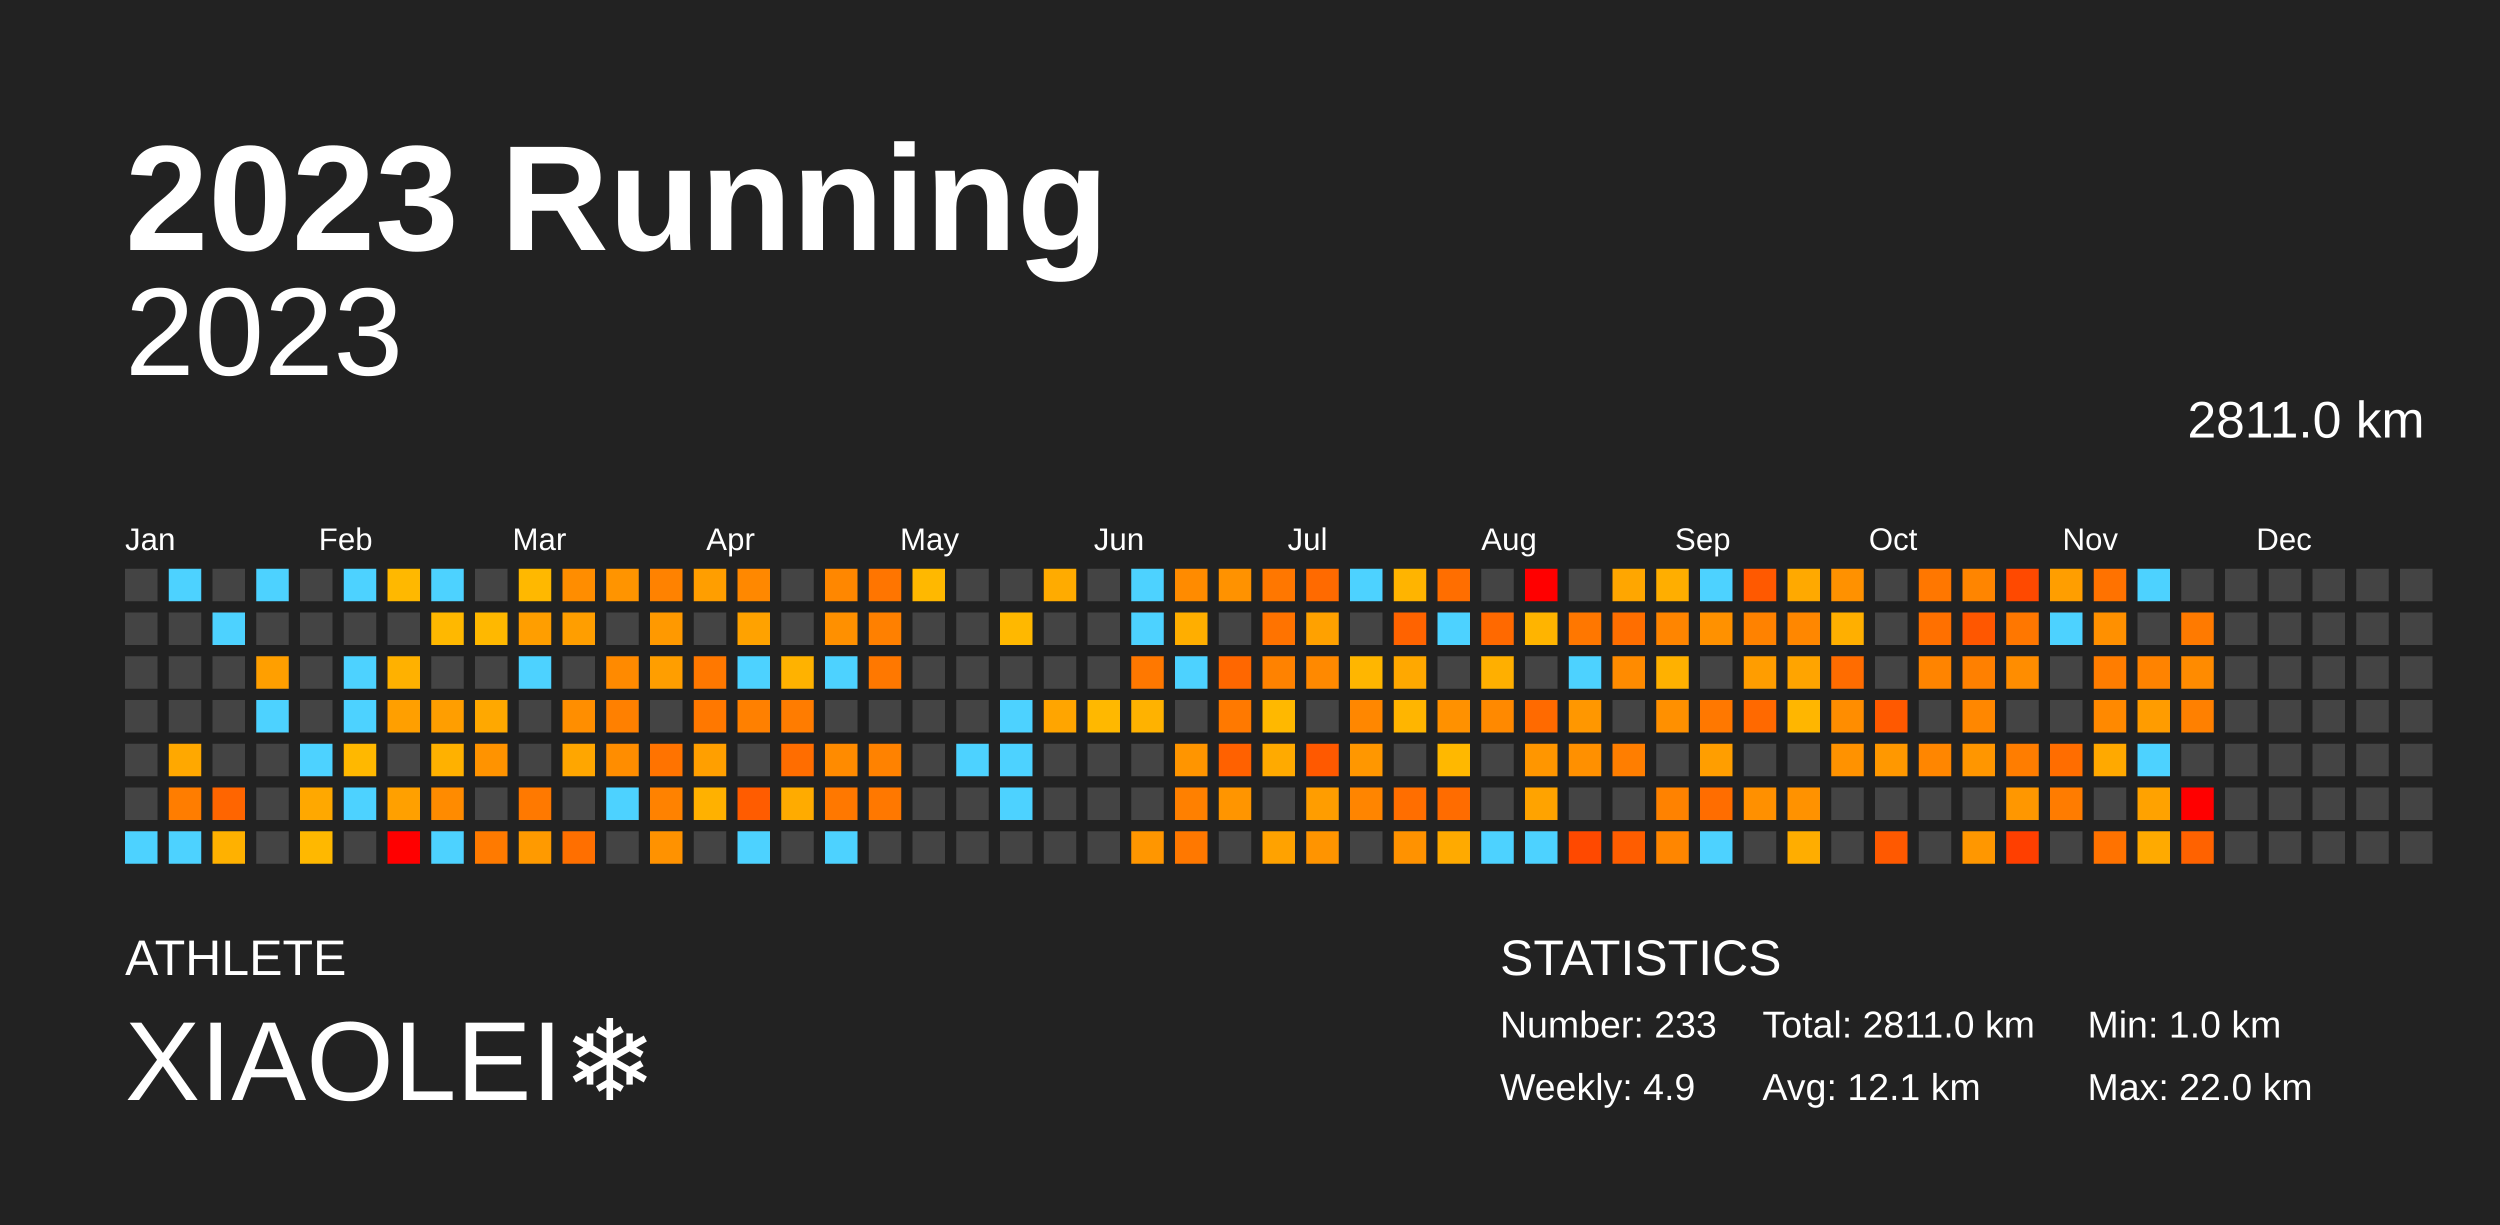
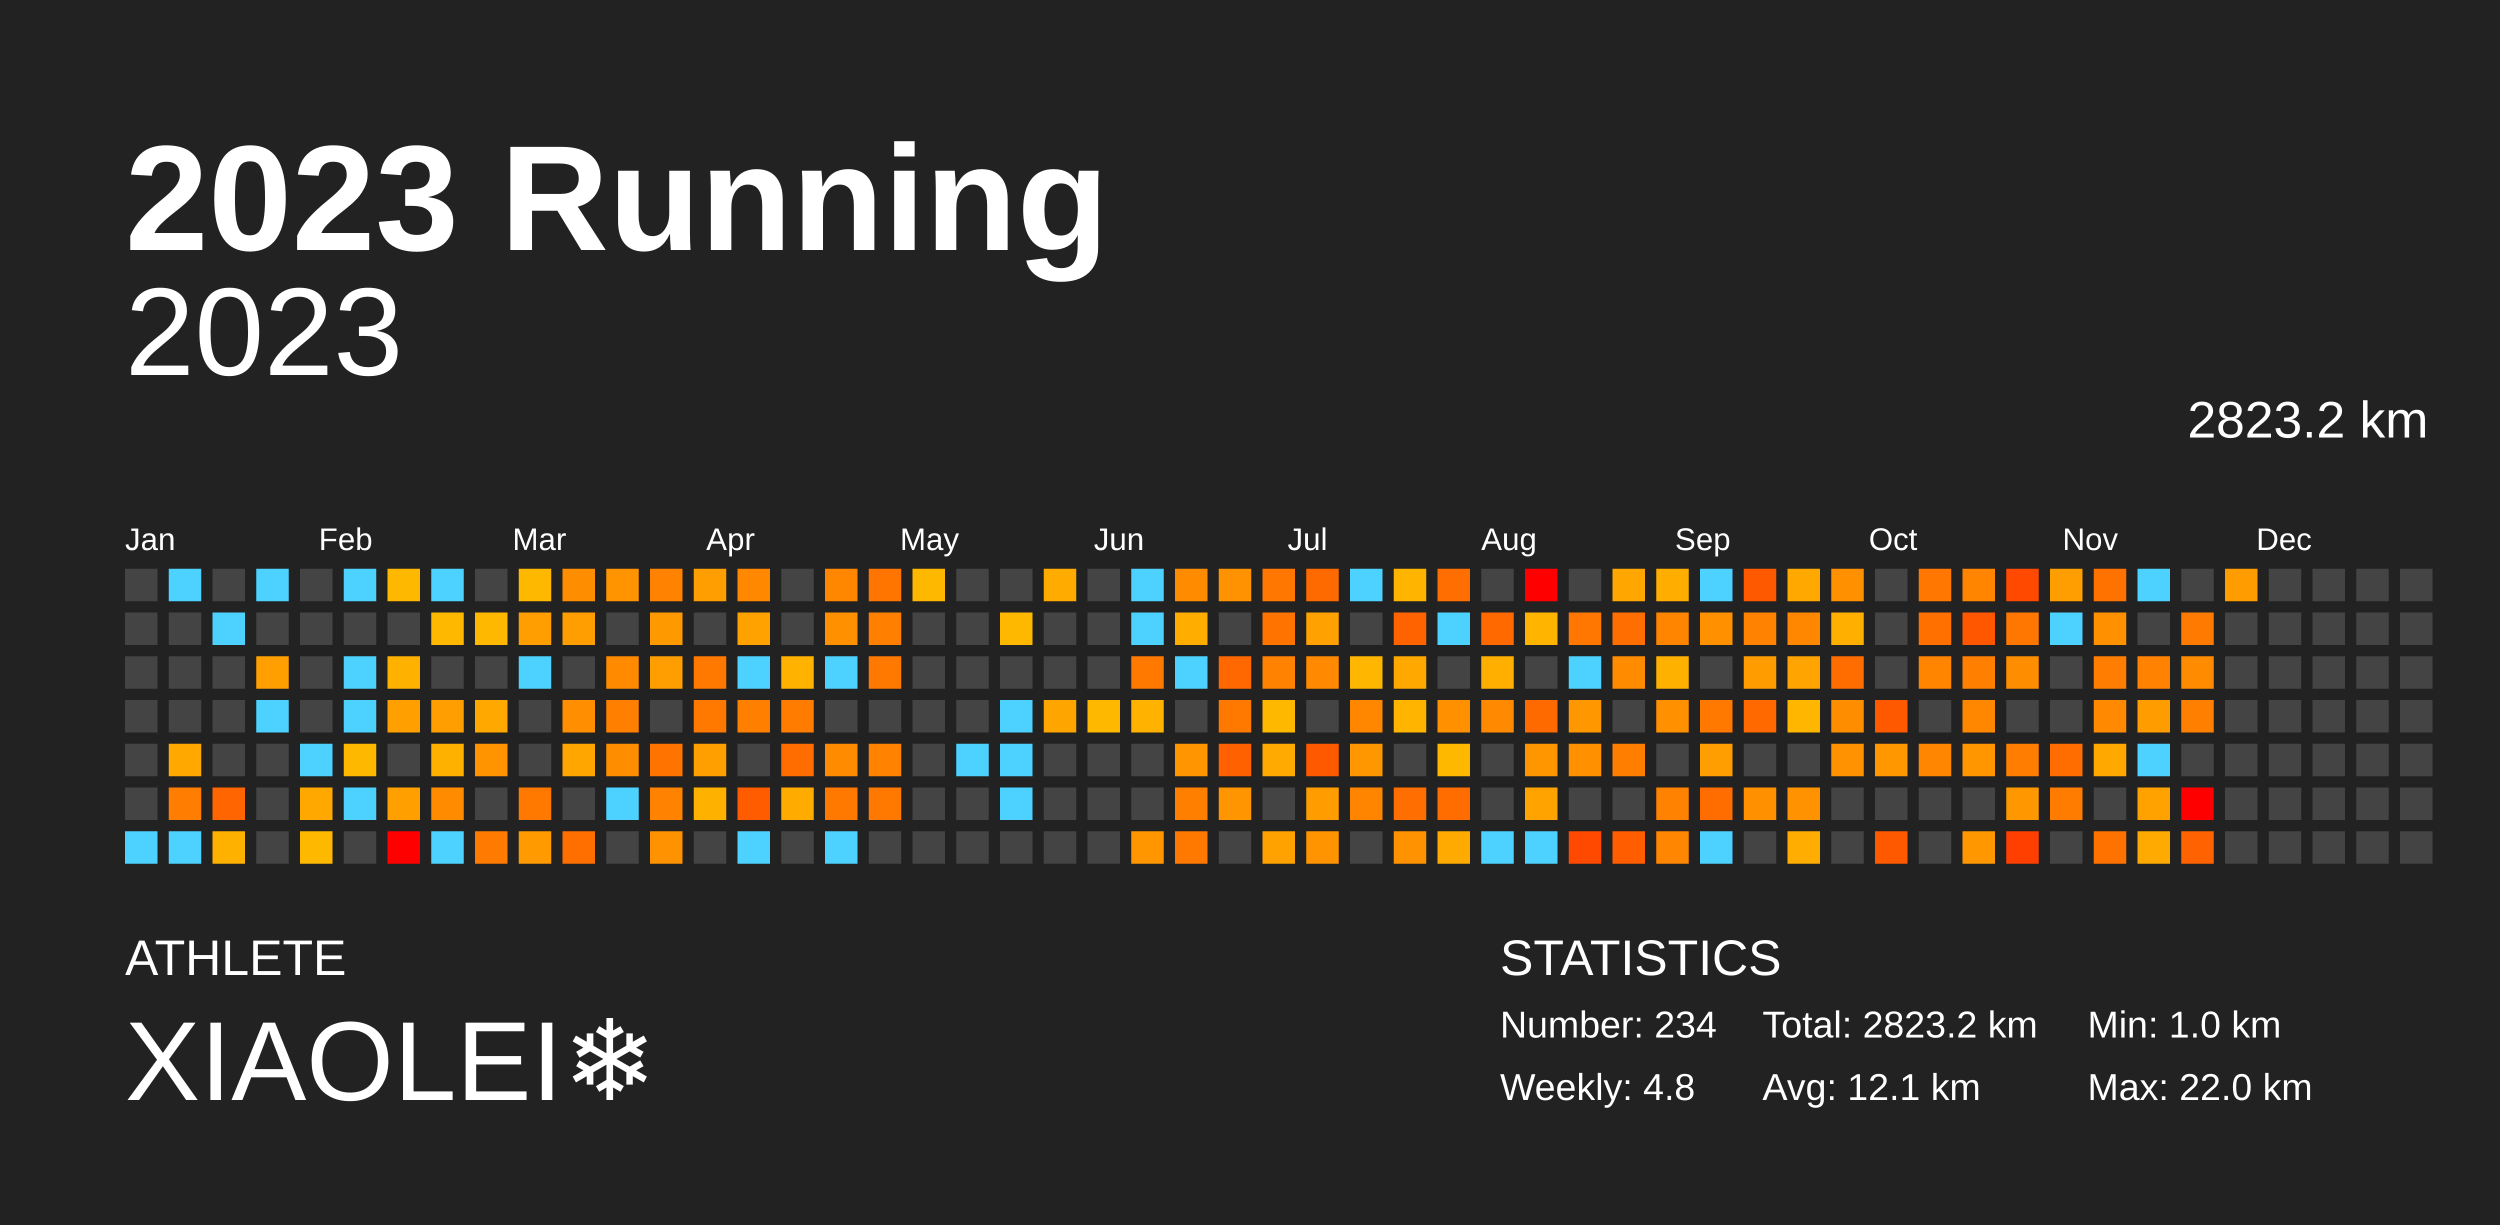
<svg xmlns="http://www.w3.org/2000/svg" baseProfile="full" height="98mm" version="1.1" viewBox="0,0,200,98" width="200mm">
  <defs />
  <rect fill="#222222" height="98" width="200" x="0" y="0" />
  <text fill="#FFFFFF" style="font-size:12px; font-family:Arial; font-weight:bold;" x="10" y="20">2023 Running</text>
  <text fill="#FFFFFF" style="font-size:4px; font-family:Arial" x="10" y="78">ATHLETE</text>
  <text fill="#FFFFFF" style="font-size:9px; font-family:Arial" x="10" y="88">XIAOLEI❄️</text>
  <text fill="#FFFFFF" style="font-size:4px; font-family:Arial" x="120" y="78">STATISTICS</text>
-   <text fill="#FFFFFF" style="font-size:3px; font-family:Arial" x="120" y="83">Number: 233</text>
-   <text fill="#FFFFFF" style="font-size:3px; font-family:Arial" x="120" y="88">Weekly: 4.9</text>
-   <text fill="#FFFFFF" style="font-size:3px; font-family:Arial" x="141" y="83">Total: 2811.0 km</text>
+   <text fill="#FFFFFF" style="font-size:3px; font-family:Arial" x="120" y="83">Number: 234</text>
+   <text fill="#FFFFFF" style="font-size:3px; font-family:Arial" x="120" y="88">Weekly: 4.8</text>
+   <text fill="#FFFFFF" style="font-size:3px; font-family:Arial" x="141" y="83">Total: 2823.2 km</text>
  <text fill="#FFFFFF" style="font-size:3px; font-family:Arial" x="141" y="88">Avg: 12.1 km</text>
  <text fill="#FFFFFF" style="font-size:3px; font-family:Arial" x="167" y="83">Min: 1.0 km</text>
  <text fill="#FFFFFF" style="font-size:3px; font-family:Arial" x="167" y="88">Max: 22.0 km</text>
  <text alignment-baseline="hanging" fill="#FFFFFF" style="font-size:10.0px; font-family:Arial;" x="10" y="30">2023</text>
-   <text alignment-baseline="hanging" fill="#FFFFFF" style="font-size:4.125px; font-family:Arial;" x="175" y="35">2811.0 km</text>
+   <text alignment-baseline="hanging" fill="#FFFFFF" style="font-size:4.125px; font-family:Arial;" x="175" y="35">2823.2 km</text>
  <text fill="#FFFFFF" style="font-size:2.5px; font-family:Arial" x="10.0" y="44">Jan</text>
  <text fill="#FFFFFF" style="font-size:2.5px; font-family:Arial" x="25.5" y="44">Feb</text>
  <text fill="#FFFFFF" style="font-size:2.5px; font-family:Arial" x="41.0" y="44">Mar</text>
  <text fill="#FFFFFF" style="font-size:2.5px; font-family:Arial" x="56.5" y="44">Apr</text>
  <text fill="#FFFFFF" style="font-size:2.5px; font-family:Arial" x="72.0" y="44">May</text>
  <text fill="#FFFFFF" style="font-size:2.5px; font-family:Arial" x="87.5" y="44">Jun</text>
  <text fill="#FFFFFF" style="font-size:2.5px; font-family:Arial" x="103.0" y="44">Jul</text>
  <text fill="#FFFFFF" style="font-size:2.5px; font-family:Arial" x="118.5" y="44">Aug</text>
  <text fill="#FFFFFF" style="font-size:2.5px; font-family:Arial" x="134.0" y="44">Sep</text>
  <text fill="#FFFFFF" style="font-size:2.5px; font-family:Arial" x="149.5" y="44">Oct</text>
  <text fill="#FFFFFF" style="font-size:2.5px; font-family:Arial" x="165.0" y="44">Nov</text>
  <text fill="#FFFFFF" style="font-size:2.5px; font-family:Arial" x="180.5" y="44">Dec</text>
  <rect fill="#444444" height="2.6" width="2.6" x="10.0" y="45.5" />
  <rect fill="#444444" height="2.6" width="2.6" x="10.0" y="49.0" />
  <rect fill="#444444" height="2.6" width="2.6" x="10.0" y="52.5" />
  <rect fill="#444444" height="2.6" width="2.6" x="10.0" y="56.0" />
  <rect fill="#444444" height="2.6" width="2.6" x="10.0" y="59.5" />
  <rect fill="#444444" height="2.6" width="2.6" x="10.0" y="63.0" />
  <rect fill="#4dd2ff" height="2.6" width="2.6" x="10.0" y="66.5" />
  <rect fill="#4dd2ff" height="2.6" width="2.6" x="13.5" y="45.5" />
  <rect fill="#444444" height="2.6" width="2.6" x="13.5" y="49.0" />
  <rect fill="#444444" height="2.6" width="2.6" x="13.5" y="52.5" />
  <rect fill="#444444" height="2.6" width="2.6" x="13.5" y="56.0" />
  <rect fill="#ffa800" height="2.6" width="2.6" x="13.5" y="59.5" />
  <rect fill="#ff7d00" height="2.6" width="2.6" x="13.5" y="63.0" />
  <rect fill="#4dd2ff" height="2.6" width="2.6" x="13.5" y="66.5" />
  <rect fill="#444444" height="2.6" width="2.6" x="17.0" y="45.5" />
  <rect fill="#4dd2ff" height="2.6" width="2.6" x="17.0" y="49.0" />
  <rect fill="#444444" height="2.6" width="2.6" x="17.0" y="52.5" />
  <rect fill="#444444" height="2.6" width="2.6" x="17.0" y="56.0" />
  <rect fill="#444444" height="2.6" width="2.6" x="17.0" y="59.5" />
  <rect fill="#ff6500" height="2.6" width="2.6" x="17.0" y="63.0" />
  <rect fill="#ffb100" height="2.6" width="2.6" x="17.0" y="66.5" />
  <rect fill="#4dd2ff" height="2.6" width="2.6" x="20.5" y="45.5" />
  <rect fill="#444444" height="2.6" width="2.6" x="20.5" y="49.0" />
  <rect fill="#ff9f00" height="2.6" width="2.6" x="20.5" y="52.5" />
  <rect fill="#4dd2ff" height="2.6" width="2.6" x="20.5" y="56.0" />
  <rect fill="#444444" height="2.6" width="2.6" x="20.5" y="59.5" />
  <rect fill="#444444" height="2.6" width="2.6" x="20.5" y="63.0" />
  <rect fill="#444444" height="2.6" width="2.6" x="20.5" y="66.5" />
  <rect fill="#444444" height="2.6" width="2.6" x="24.0" y="45.5" />
  <rect fill="#444444" height="2.6" width="2.6" x="24.0" y="49.0" />
  <rect fill="#444444" height="2.6" width="2.6" x="24.0" y="52.5" />
  <rect fill="#444444" height="2.6" width="2.6" x="24.0" y="56.0" />
  <rect fill="#4dd2ff" height="2.6" width="2.6" x="24.0" y="59.5" />
  <rect fill="#ffa800" height="2.6" width="2.6" x="24.0" y="63.0" />
  <rect fill="#ffb800" height="2.6" width="2.6" x="24.0" y="66.5" />
  <rect fill="#4dd2ff" height="2.6" width="2.6" x="27.5" y="45.5" />
  <rect fill="#444444" height="2.6" width="2.6" x="27.5" y="49.0" />
  <rect fill="#4dd2ff" height="2.6" width="2.6" x="27.5" y="52.5" />
  <rect fill="#4dd2ff" height="2.6" width="2.6" x="27.5" y="56.0" />
  <rect fill="#ffb800" height="2.6" width="2.6" x="27.5" y="59.5" />
  <rect fill="#4dd2ff" height="2.6" width="2.6" x="27.5" y="63.0" />
  <rect fill="#444444" height="2.6" width="2.6" x="27.5" y="66.5" />
  <rect fill="#ffb800" height="2.6" width="2.6" x="31.0" y="45.5" />
  <rect fill="#444444" height="2.6" width="2.6" x="31.0" y="49.0" />
  <rect fill="#ffb100" height="2.6" width="2.6" x="31.0" y="52.5" />
  <rect fill="#ff9f00" height="2.6" width="2.6" x="31.0" y="56.0" />
  <rect fill="#444444" height="2.6" width="2.6" x="31.0" y="59.5" />
  <rect fill="#ffa000" height="2.6" width="2.6" x="31.0" y="63.0" />
  <rect fill="red" height="2.6" width="2.6" x="31.0" y="66.5" />
  <rect fill="#4dd2ff" height="2.6" width="2.6" x="34.5" y="45.5" />
  <rect fill="#ffb800" height="2.6" width="2.6" x="34.5" y="49.0" />
  <rect fill="#444444" height="2.6" width="2.6" x="34.5" y="52.5" />
  <rect fill="#ff9e00" height="2.6" width="2.6" x="34.5" y="56.0" />
  <rect fill="#ffb100" height="2.6" width="2.6" x="34.5" y="59.5" />
  <rect fill="#ff8b00" height="2.6" width="2.6" x="34.5" y="63.0" />
  <rect fill="#4dd2ff" height="2.6" width="2.6" x="34.5" y="66.5" />
  <rect fill="#444444" height="2.6" width="2.6" x="38.0" y="45.5" />
  <rect fill="#ffb800" height="2.6" width="2.6" x="38.0" y="49.0" />
  <rect fill="#444444" height="2.6" width="2.6" x="38.0" y="52.5" />
  <rect fill="#ffa800" height="2.6" width="2.6" x="38.0" y="56.0" />
  <rect fill="#ff9300" height="2.6" width="2.6" x="38.0" y="59.5" />
  <rect fill="#444444" height="2.6" width="2.6" x="38.0" y="63.0" />
  <rect fill="#ff7a00" height="2.6" width="2.6" x="38.0" y="66.5" />
  <rect fill="#ffb800" height="2.6" width="2.6" x="41.5" y="45.5" />
  <rect fill="#ff9e00" height="2.6" width="2.6" x="41.5" y="49.0" />
  <rect fill="#4dd2ff" height="2.6" width="2.6" x="41.5" y="52.5" />
  <rect fill="#444444" height="2.6" width="2.6" x="41.5" y="56.0" />
  <rect fill="#444444" height="2.6" width="2.6" x="41.5" y="59.5" />
  <rect fill="#ff7900" height="2.6" width="2.6" x="41.5" y="63.0" />
  <rect fill="#ff9a00" height="2.6" width="2.6" x="41.5" y="66.5" />
  <rect fill="#ff8d00" height="2.6" width="2.6" x="45.0" y="45.5" />
  <rect fill="#ff9e00" height="2.6" width="2.6" x="45.0" y="49.0" />
  <rect fill="#444444" height="2.6" width="2.6" x="45.0" y="52.5" />
  <rect fill="#ff8e00" height="2.6" width="2.6" x="45.0" y="56.0" />
  <rect fill="#ffa600" height="2.6" width="2.6" x="45.0" y="59.5" />
  <rect fill="#444444" height="2.6" width="2.6" x="45.0" y="63.0" />
  <rect fill="#ff6f00" height="2.6" width="2.6" x="45.0" y="66.5" />
  <rect fill="#ff9400" height="2.6" width="2.6" x="48.5" y="45.5" />
  <rect fill="#444444" height="2.6" width="2.6" x="48.5" y="49.0" />
  <rect fill="#ff8a00" height="2.6" width="2.6" x="48.5" y="52.5" />
  <rect fill="#ff8000" height="2.6" width="2.6" x="48.5" y="56.0" />
  <rect fill="#ff8d00" height="2.6" width="2.6" x="48.5" y="59.5" />
  <rect fill="#4dd2ff" height="2.6" width="2.6" x="48.5" y="63.0" />
  <rect fill="#444444" height="2.6" width="2.6" x="48.5" y="66.5" />
  <rect fill="#ff8200" height="2.6" width="2.6" x="52.0" y="45.5" />
  <rect fill="#ff9900" height="2.6" width="2.6" x="52.0" y="49.0" />
  <rect fill="#ff9e00" height="2.6" width="2.6" x="52.0" y="52.5" />
  <rect fill="#444444" height="2.6" width="2.6" x="52.0" y="56.0" />
  <rect fill="#ff7300" height="2.6" width="2.6" x="52.0" y="59.5" />
  <rect fill="#ff8200" height="2.6" width="2.6" x="52.0" y="63.0" />
  <rect fill="#ff9200" height="2.6" width="2.6" x="52.0" y="66.5" />
  <rect fill="#ff9e00" height="2.6" width="2.6" x="55.5" y="45.5" />
  <rect fill="#444444" height="2.6" width="2.6" x="55.5" y="49.0" />
  <rect fill="#ff7800" height="2.6" width="2.6" x="55.5" y="52.5" />
  <rect fill="#ff7800" height="2.6" width="2.6" x="55.5" y="56.0" />
  <rect fill="#ff9f00" height="2.6" width="2.6" x="55.5" y="59.5" />
  <rect fill="#ffb100" height="2.6" width="2.6" x="55.5" y="63.0" />
  <rect fill="#444444" height="2.6" width="2.6" x="55.5" y="66.5" />
  <rect fill="#ff8800" height="2.6" width="2.6" x="59.0" y="45.5" />
  <rect fill="#ffa200" height="2.6" width="2.6" x="59.0" y="49.0" />
  <rect fill="#4dd2ff" height="2.6" width="2.6" x="59.0" y="52.5" />
  <rect fill="#ff8000" height="2.6" width="2.6" x="59.0" y="56.0" />
  <rect fill="#444444" height="2.6" width="2.6" x="59.0" y="59.5" />
  <rect fill="#ff5c00" height="2.6" width="2.6" x="59.0" y="63.0" />
  <rect fill="#4dd2ff" height="2.6" width="2.6" x="59.0" y="66.5" />
  <rect fill="#444444" height="2.6" width="2.6" x="62.5" y="45.5" />
  <rect fill="#444444" height="2.6" width="2.6" x="62.5" y="49.0" />
  <rect fill="#ffb200" height="2.6" width="2.6" x="62.5" y="52.5" />
  <rect fill="#ff7c00" height="2.6" width="2.6" x="62.5" y="56.0" />
  <rect fill="#ff6d00" height="2.6" width="2.6" x="62.5" y="59.5" />
  <rect fill="#ffab00" height="2.6" width="2.6" x="62.5" y="63.0" />
  <rect fill="#444444" height="2.6" width="2.6" x="62.5" y="66.5" />
  <rect fill="#ff8700" height="2.6" width="2.6" x="66.0" y="45.5" />
  <rect fill="#ff9000" height="2.6" width="2.6" x="66.0" y="49.0" />
  <rect fill="#4dd2ff" height="2.6" width="2.6" x="66.0" y="52.5" />
  <rect fill="#444444" height="2.6" width="2.6" x="66.0" y="56.0" />
  <rect fill="#ff8b00" height="2.6" width="2.6" x="66.0" y="59.5" />
  <rect fill="#ff7800" height="2.6" width="2.6" x="66.0" y="63.0" />
  <rect fill="#4dd2ff" height="2.6" width="2.6" x="66.0" y="66.5" />
  <rect fill="#ff7500" height="2.6" width="2.6" x="69.5" y="45.5" />
  <rect fill="#ff8000" height="2.6" width="2.6" x="69.5" y="49.0" />
  <rect fill="#ff7800" height="2.6" width="2.6" x="69.5" y="52.5" />
  <rect fill="#444444" height="2.6" width="2.6" x="69.5" y="56.0" />
  <rect fill="#ff8200" height="2.6" width="2.6" x="69.5" y="59.5" />
  <rect fill="#ff7800" height="2.6" width="2.6" x="69.5" y="63.0" />
  <rect fill="#444444" height="2.6" width="2.6" x="69.5" y="66.5" />
  <rect fill="#ffb800" height="2.6" width="2.6" x="73.0" y="45.5" />
  <rect fill="#444444" height="2.6" width="2.6" x="73.0" y="49.0" />
  <rect fill="#444444" height="2.6" width="2.6" x="73.0" y="52.5" />
  <rect fill="#444444" height="2.6" width="2.6" x="73.0" y="56.0" />
  <rect fill="#444444" height="2.6" width="2.6" x="73.0" y="59.5" />
  <rect fill="#444444" height="2.6" width="2.6" x="73.0" y="63.0" />
  <rect fill="#444444" height="2.6" width="2.6" x="73.0" y="66.5" />
  <rect fill="#444444" height="2.6" width="2.6" x="76.5" y="45.5" />
  <rect fill="#444444" height="2.6" width="2.6" x="76.5" y="49.0" />
  <rect fill="#444444" height="2.6" width="2.6" x="76.5" y="52.5" />
  <rect fill="#444444" height="2.6" width="2.6" x="76.5" y="56.0" />
  <rect fill="#4dd2ff" height="2.6" width="2.6" x="76.5" y="59.5" />
  <rect fill="#444444" height="2.6" width="2.6" x="76.5" y="63.0" />
  <rect fill="#444444" height="2.6" width="2.6" x="76.5" y="66.5" />
  <rect fill="#444444" height="2.6" width="2.6" x="80.0" y="45.5" />
  <rect fill="#ffb800" height="2.6" width="2.6" x="80.0" y="49.0" />
  <rect fill="#444444" height="2.6" width="2.6" x="80.0" y="52.5" />
  <rect fill="#4dd2ff" height="2.6" width="2.6" x="80.0" y="56.0" />
  <rect fill="#4dd2ff" height="2.6" width="2.6" x="80.0" y="59.5" />
  <rect fill="#4dd2ff" height="2.6" width="2.6" x="80.0" y="63.0" />
  <rect fill="#444444" height="2.6" width="2.6" x="80.0" y="66.5" />
  <rect fill="#ffab00" height="2.6" width="2.6" x="83.5" y="45.5" />
  <rect fill="#444444" height="2.6" width="2.6" x="83.5" y="49.0" />
  <rect fill="#444444" height="2.6" width="2.6" x="83.5" y="52.5" />
  <rect fill="#ffa500" height="2.6" width="2.6" x="83.5" y="56.0" />
  <rect fill="#444444" height="2.6" width="2.6" x="83.5" y="59.5" />
  <rect fill="#444444" height="2.6" width="2.6" x="83.5" y="63.0" />
  <rect fill="#444444" height="2.6" width="2.6" x="83.5" y="66.5" />
  <rect fill="#444444" height="2.6" width="2.6" x="87.0" y="45.5" />
  <rect fill="#444444" height="2.6" width="2.6" x="87.0" y="49.0" />
  <rect fill="#444444" height="2.6" width="2.6" x="87.0" y="52.5" />
  <rect fill="#ffb800" height="2.6" width="2.6" x="87.0" y="56.0" />
  <rect fill="#444444" height="2.6" width="2.6" x="87.0" y="59.5" />
  <rect fill="#444444" height="2.6" width="2.6" x="87.0" y="63.0" />
  <rect fill="#444444" height="2.6" width="2.6" x="87.0" y="66.5" />
  <rect fill="#4dd2ff" height="2.6" width="2.6" x="90.5" y="45.5" />
  <rect fill="#4dd2ff" height="2.6" width="2.6" x="90.5" y="49.0" />
  <rect fill="#ff7800" height="2.6" width="2.6" x="90.5" y="52.5" />
  <rect fill="#ffb200" height="2.6" width="2.6" x="90.5" y="56.0" />
  <rect fill="#444444" height="2.6" width="2.6" x="90.5" y="59.5" />
  <rect fill="#444444" height="2.6" width="2.6" x="90.5" y="63.0" />
  <rect fill="#ff9600" height="2.6" width="2.6" x="90.5" y="66.5" />
  <rect fill="#ff8b00" height="2.6" width="2.6" x="94.0" y="45.5" />
  <rect fill="#ffae00" height="2.6" width="2.6" x="94.0" y="49.0" />
  <rect fill="#4dd2ff" height="2.6" width="2.6" x="94.0" y="52.5" />
  <rect fill="#444444" height="2.6" width="2.6" x="94.0" y="56.0" />
  <rect fill="#ff9500" height="2.6" width="2.6" x="94.0" y="59.5" />
  <rect fill="#ff8000" height="2.6" width="2.6" x="94.0" y="63.0" />
  <rect fill="#ff7800" height="2.6" width="2.6" x="94.0" y="66.5" />
  <rect fill="#ff9200" height="2.6" width="2.6" x="97.5" y="45.5" />
  <rect fill="#444444" height="2.6" width="2.6" x="97.5" y="49.0" />
  <rect fill="#ff6700" height="2.6" width="2.6" x="97.5" y="52.5" />
  <rect fill="#ff7900" height="2.6" width="2.6" x="97.5" y="56.0" />
  <rect fill="#ff6100" height="2.6" width="2.6" x="97.5" y="59.5" />
  <rect fill="#ff9500" height="2.6" width="2.6" x="97.5" y="63.0" />
  <rect fill="#444444" height="2.6" width="2.6" x="97.5" y="66.5" />
  <rect fill="#ff7700" height="2.6" width="2.6" x="101.0" y="45.5" />
  <rect fill="#ff7300" height="2.6" width="2.6" x="101.0" y="49.0" />
  <rect fill="#ff8200" height="2.6" width="2.6" x="101.0" y="52.5" />
  <rect fill="#ffb800" height="2.6" width="2.6" x="101.0" y="56.0" />
  <rect fill="#ffaa00" height="2.6" width="2.6" x="101.0" y="59.5" />
  <rect fill="#444444" height="2.6" width="2.6" x="101.0" y="63.0" />
  <rect fill="#ffa200" height="2.6" width="2.6" x="101.0" y="66.5" />
  <rect fill="#ff6a00" height="2.6" width="2.6" x="104.5" y="45.5" />
  <rect fill="#ffa100" height="2.6" width="2.6" x="104.5" y="49.0" />
  <rect fill="#ff8900" height="2.6" width="2.6" x="104.5" y="52.5" />
  <rect fill="#444444" height="2.6" width="2.6" x="104.5" y="56.0" />
  <rect fill="#ff5900" height="2.6" width="2.6" x="104.5" y="59.5" />
  <rect fill="#ff9d00" height="2.6" width="2.6" x="104.5" y="63.0" />
  <rect fill="#ff9400" height="2.6" width="2.6" x="104.5" y="66.5" />
  <rect fill="#4dd2ff" height="2.6" width="2.6" x="108.0" y="45.5" />
  <rect fill="#444444" height="2.6" width="2.6" x="108.0" y="49.0" />
  <rect fill="#ffb600" height="2.6" width="2.6" x="108.0" y="52.5" />
  <rect fill="#ff8700" height="2.6" width="2.6" x="108.0" y="56.0" />
  <rect fill="#ff9700" height="2.6" width="2.6" x="108.0" y="59.5" />
  <rect fill="#ff8500" height="2.6" width="2.6" x="108.0" y="63.0" />
  <rect fill="#444444" height="2.6" width="2.6" x="108.0" y="66.5" />
  <rect fill="#ffb400" height="2.6" width="2.6" x="111.5" y="45.5" />
  <rect fill="#ff6300" height="2.6" width="2.6" x="111.5" y="49.0" />
  <rect fill="#ffa800" height="2.6" width="2.6" x="111.5" y="52.5" />
  <rect fill="#ffb500" height="2.6" width="2.6" x="111.5" y="56.0" />
  <rect fill="#444444" height="2.6" width="2.6" x="111.5" y="59.5" />
  <rect fill="#ff6e00" height="2.6" width="2.6" x="111.5" y="63.0" />
  <rect fill="#ff9200" height="2.6" width="2.6" x="111.5" y="66.5" />
  <rect fill="#ff6e00" height="2.6" width="2.6" x="115.0" y="45.5" />
  <rect fill="#4dd2ff" height="2.6" width="2.6" x="115.0" y="49.0" />
  <rect fill="#444444" height="2.6" width="2.6" x="115.0" y="52.5" />
  <rect fill="#ff9100" height="2.6" width="2.6" x="115.0" y="56.0" />
  <rect fill="#ffb800" height="2.6" width="2.6" x="115.0" y="59.5" />
  <rect fill="#ff6c00" height="2.6" width="2.6" x="115.0" y="63.0" />
  <rect fill="#ffaa00" height="2.6" width="2.6" x="115.0" y="66.5" />
  <rect fill="#444444" height="2.6" width="2.6" x="118.5" y="45.5" />
  <rect fill="#ff6900" height="2.6" width="2.6" x="118.5" y="49.0" />
  <rect fill="#ffaf00" height="2.6" width="2.6" x="118.5" y="52.5" />
  <rect fill="#ff8900" height="2.6" width="2.6" x="118.5" y="56.0" />
  <rect fill="#444444" height="2.6" width="2.6" x="118.5" y="59.5" />
  <rect fill="#444444" height="2.6" width="2.6" x="118.5" y="63.0" />
  <rect fill="#4dd2ff" height="2.6" width="2.6" x="118.5" y="66.5" />
  <rect fill="red" height="2.6" width="2.6" x="122.0" y="45.5" />
  <rect fill="#ffb400" height="2.6" width="2.6" x="122.0" y="49.0" />
  <rect fill="#444444" height="2.6" width="2.6" x="122.0" y="52.5" />
  <rect fill="#ff6a00" height="2.6" width="2.6" x="122.0" y="56.0" />
  <rect fill="#ff9600" height="2.6" width="2.6" x="122.0" y="59.5" />
  <rect fill="#ffa300" height="2.6" width="2.6" x="122.0" y="63.0" />
  <rect fill="#4dd2ff" height="2.6" width="2.6" x="122.0" y="66.5" />
  <rect fill="#444444" height="2.6" width="2.6" x="125.5" y="45.5" />
  <rect fill="#ff7700" height="2.6" width="2.6" x="125.5" y="49.0" />
  <rect fill="#4dd2ff" height="2.6" width="2.6" x="125.5" y="52.5" />
  <rect fill="#ff9700" height="2.6" width="2.6" x="125.5" y="56.0" />
  <rect fill="#ff9000" height="2.6" width="2.6" x="125.5" y="59.5" />
  <rect fill="#444444" height="2.6" width="2.6" x="125.5" y="63.0" />
  <rect fill="#ff4900" height="2.6" width="2.6" x="125.5" y="66.5" />
  <rect fill="#ffa600" height="2.6" width="2.6" x="129.0" y="45.5" />
  <rect fill="#ff6e00" height="2.6" width="2.6" x="129.0" y="49.0" />
  <rect fill="#ff8b00" height="2.6" width="2.6" x="129.0" y="52.5" />
  <rect fill="#444444" height="2.6" width="2.6" x="129.0" y="56.0" />
  <rect fill="#ff7e00" height="2.6" width="2.6" x="129.0" y="59.5" />
  <rect fill="#444444" height="2.6" width="2.6" x="129.0" y="63.0" />
  <rect fill="#ff5d00" height="2.6" width="2.6" x="129.0" y="66.5" />
  <rect fill="#ffae00" height="2.6" width="2.6" x="132.5" y="45.5" />
  <rect fill="#ff8500" height="2.6" width="2.6" x="132.5" y="49.0" />
  <rect fill="#ffb100" height="2.6" width="2.6" x="132.5" y="52.5" />
  <rect fill="#ff9000" height="2.6" width="2.6" x="132.5" y="56.0" />
  <rect fill="#444444" height="2.6" width="2.6" x="132.5" y="59.5" />
  <rect fill="#ff8200" height="2.6" width="2.6" x="132.5" y="63.0" />
  <rect fill="#ff8600" height="2.6" width="2.6" x="132.5" y="66.5" />
  <rect fill="#4dd2ff" height="2.6" width="2.6" x="136.0" y="45.5" />
  <rect fill="#ff9100" height="2.6" width="2.6" x="136.0" y="49.0" />
  <rect fill="#444444" height="2.6" width="2.6" x="136.0" y="52.5" />
  <rect fill="#ff7800" height="2.6" width="2.6" x="136.0" y="56.0" />
  <rect fill="#ff9e00" height="2.6" width="2.6" x="136.0" y="59.5" />
  <rect fill="#ff6d00" height="2.6" width="2.6" x="136.0" y="63.0" />
  <rect fill="#4dd2ff" height="2.6" width="2.6" x="136.0" y="66.5" />
  <rect fill="#ff5900" height="2.6" width="2.6" x="139.5" y="45.5" />
  <rect fill="#ff8200" height="2.6" width="2.6" x="139.5" y="49.0" />
  <rect fill="#ff9d00" height="2.6" width="2.6" x="139.5" y="52.5" />
  <rect fill="#ff6900" height="2.6" width="2.6" x="139.5" y="56.0" />
  <rect fill="#444444" height="2.6" width="2.6" x="139.5" y="59.5" />
  <rect fill="#ff9000" height="2.6" width="2.6" x="139.5" y="63.0" />
  <rect fill="#444444" height="2.6" width="2.6" x="139.5" y="66.5" />
  <rect fill="#ffa900" height="2.6" width="2.6" x="143.0" y="45.5" />
  <rect fill="#ff8700" height="2.6" width="2.6" x="143.0" y="49.0" />
  <rect fill="#ffa400" height="2.6" width="2.6" x="143.0" y="52.5" />
  <rect fill="#ffb600" height="2.6" width="2.6" x="143.0" y="56.0" />
  <rect fill="#444444" height="2.6" width="2.6" x="143.0" y="59.5" />
  <rect fill="#ff9200" height="2.6" width="2.6" x="143.0" y="63.0" />
  <rect fill="#ffad00" height="2.6" width="2.6" x="143.0" y="66.5" />
  <rect fill="#ff9100" height="2.6" width="2.6" x="146.5" y="45.5" />
  <rect fill="#ffaf00" height="2.6" width="2.6" x="146.5" y="49.0" />
  <rect fill="#ff6c00" height="2.6" width="2.6" x="146.5" y="52.5" />
  <rect fill="#ff8d00" height="2.6" width="2.6" x="146.5" y="56.0" />
  <rect fill="#ff9200" height="2.6" width="2.6" x="146.5" y="59.5" />
  <rect fill="#444444" height="2.6" width="2.6" x="146.5" y="63.0" />
  <rect fill="#444444" height="2.6" width="2.6" x="146.5" y="66.5" />
  <rect fill="#444444" height="2.6" width="2.6" x="150.0" y="45.5" />
  <rect fill="#444444" height="2.6" width="2.6" x="150.0" y="49.0" />
  <rect fill="#444444" height="2.6" width="2.6" x="150.0" y="52.5" />
  <rect fill="#ff5900" height="2.6" width="2.6" x="150.0" y="56.0" />
  <rect fill="#ff9800" height="2.6" width="2.6" x="150.0" y="59.5" />
  <rect fill="#444444" height="2.6" width="2.6" x="150.0" y="63.0" />
  <rect fill="#ff5900" height="2.6" width="2.6" x="150.0" y="66.5" />
  <rect fill="#ff7700" height="2.6" width="2.6" x="153.5" y="45.5" />
  <rect fill="#ff7000" height="2.6" width="2.6" x="153.5" y="49.0" />
  <rect fill="#ff8400" height="2.6" width="2.6" x="153.5" y="52.5" />
  <rect fill="#444444" height="2.6" width="2.6" x="153.5" y="56.0" />
  <rect fill="#ff8600" height="2.6" width="2.6" x="153.5" y="59.5" />
  <rect fill="#444444" height="2.6" width="2.6" x="153.5" y="63.0" />
  <rect fill="#444444" height="2.6" width="2.6" x="153.5" y="66.5" />
  <rect fill="#ff8500" height="2.6" width="2.6" x="157.0" y="45.5" />
  <rect fill="#ff5700" height="2.6" width="2.6" x="157.0" y="49.0" />
  <rect fill="#ff8000" height="2.6" width="2.6" x="157.0" y="52.5" />
  <rect fill="#ff8700" height="2.6" width="2.6" x="157.0" y="56.0" />
  <rect fill="#ff9600" height="2.6" width="2.6" x="157.0" y="59.5" />
  <rect fill="#444444" height="2.6" width="2.6" x="157.0" y="63.0" />
  <rect fill="#ff9700" height="2.6" width="2.6" x="157.0" y="66.5" />
  <rect fill="#ff4900" height="2.6" width="2.6" x="160.5" y="45.5" />
  <rect fill="#ff7700" height="2.6" width="2.6" x="160.5" y="49.0" />
  <rect fill="#ff8d00" height="2.6" width="2.6" x="160.5" y="52.5" />
  <rect fill="#444444" height="2.6" width="2.6" x="160.5" y="56.0" />
  <rect fill="#ff7d00" height="2.6" width="2.6" x="160.5" y="59.5" />
  <rect fill="#ff9700" height="2.6" width="2.6" x="160.5" y="63.0" />
  <rect fill="#ff3f00" height="2.6" width="2.6" x="160.5" y="66.5" />
  <rect fill="#ff9e00" height="2.6" width="2.6" x="164.0" y="45.5" />
  <rect fill="#4dd2ff" height="2.6" width="2.6" x="164.0" y="49.0" />
  <rect fill="#444444" height="2.6" width="2.6" x="164.0" y="52.5" />
  <rect fill="#444444" height="2.6" width="2.6" x="164.0" y="56.0" />
  <rect fill="#ff6d00" height="2.6" width="2.6" x="164.0" y="59.5" />
  <rect fill="#ff7c00" height="2.6" width="2.6" x="164.0" y="63.0" />
  <rect fill="#444444" height="2.6" width="2.6" x="164.0" y="66.5" />
  <rect fill="#ff7200" height="2.6" width="2.6" x="167.5" y="45.5" />
  <rect fill="#ff9000" height="2.6" width="2.6" x="167.5" y="49.0" />
  <rect fill="#ff7d00" height="2.6" width="2.6" x="167.5" y="52.5" />
  <rect fill="#ff8900" height="2.6" width="2.6" x="167.5" y="56.0" />
  <rect fill="#ffa900" height="2.6" width="2.6" x="167.5" y="59.5" />
  <rect fill="#444444" height="2.6" width="2.6" x="167.5" y="63.0" />
  <rect fill="#ff7200" height="2.6" width="2.6" x="167.5" y="66.5" />
  <rect fill="#4dd2ff" height="2.6" width="2.6" x="171.0" y="45.5" />
  <rect fill="#444444" height="2.6" width="2.6" x="171.0" y="49.0" />
  <rect fill="#ff8300" height="2.6" width="2.6" x="171.0" y="52.5" />
  <rect fill="#ff9c00" height="2.6" width="2.6" x="171.0" y="56.0" />
  <rect fill="#4dd2ff" height="2.6" width="2.6" x="171.0" y="59.5" />
  <rect fill="#ffa200" height="2.6" width="2.6" x="171.0" y="63.0" />
  <rect fill="#ffaa00" height="2.6" width="2.6" x="171.0" y="66.5" />
  <rect fill="#444444" height="2.6" width="2.6" x="174.5" y="45.5" />
  <rect fill="#ff7a00" height="2.6" width="2.6" x="174.5" y="49.0" />
  <rect fill="#ff8b00" height="2.6" width="2.6" x="174.5" y="52.5" />
  <rect fill="#ff8000" height="2.6" width="2.6" x="174.5" y="56.0" />
  <rect fill="#444444" height="2.6" width="2.6" x="174.5" y="59.5" />
  <rect fill="red" height="2.6" width="2.6" x="174.5" y="63.0" />
  <rect fill="#ff6200" height="2.6" width="2.6" x="174.5" y="66.5" />
-   <rect fill="#444444" height="2.6" width="2.6" x="178.0" y="45.5" />
+   <rect fill="#ff9c00" height="2.6" width="2.6" x="178.0" y="45.5" />
  <rect fill="#444444" height="2.6" width="2.6" x="178.0" y="49.0" />
  <rect fill="#444444" height="2.6" width="2.6" x="178.0" y="52.5" />
  <rect fill="#444444" height="2.6" width="2.6" x="178.0" y="56.0" />
  <rect fill="#444444" height="2.6" width="2.6" x="178.0" y="59.5" />
  <rect fill="#444444" height="2.6" width="2.6" x="178.0" y="63.0" />
  <rect fill="#444444" height="2.6" width="2.6" x="178.0" y="66.5" />
  <rect fill="#444444" height="2.6" width="2.6" x="181.5" y="45.5" />
  <rect fill="#444444" height="2.6" width="2.6" x="181.5" y="49.0" />
  <rect fill="#444444" height="2.6" width="2.6" x="181.5" y="52.5" />
  <rect fill="#444444" height="2.6" width="2.6" x="181.5" y="56.0" />
  <rect fill="#444444" height="2.6" width="2.6" x="181.5" y="59.5" />
  <rect fill="#444444" height="2.6" width="2.6" x="181.5" y="63.0" />
  <rect fill="#444444" height="2.6" width="2.6" x="181.5" y="66.5" />
  <rect fill="#444444" height="2.6" width="2.6" x="185.0" y="45.5" />
  <rect fill="#444444" height="2.6" width="2.6" x="185.0" y="49.0" />
  <rect fill="#444444" height="2.6" width="2.6" x="185.0" y="52.5" />
  <rect fill="#444444" height="2.6" width="2.6" x="185.0" y="56.0" />
  <rect fill="#444444" height="2.6" width="2.6" x="185.0" y="59.5" />
  <rect fill="#444444" height="2.6" width="2.6" x="185.0" y="63.0" />
  <rect fill="#444444" height="2.6" width="2.6" x="185.0" y="66.5" />
  <rect fill="#444444" height="2.6" width="2.6" x="188.5" y="45.5" />
  <rect fill="#444444" height="2.6" width="2.6" x="188.5" y="49.0" />
  <rect fill="#444444" height="2.6" width="2.6" x="188.5" y="52.5" />
  <rect fill="#444444" height="2.6" width="2.6" x="188.5" y="56.0" />
  <rect fill="#444444" height="2.6" width="2.6" x="188.5" y="59.5" />
  <rect fill="#444444" height="2.6" width="2.6" x="188.5" y="63.0" />
  <rect fill="#444444" height="2.6" width="2.6" x="188.5" y="66.5" />
  <rect fill="#444444" height="2.6" width="2.6" x="192.0" y="45.5" />
  <rect fill="#444444" height="2.6" width="2.6" x="192.0" y="49.0" />
  <rect fill="#444444" height="2.6" width="2.6" x="192.0" y="52.5" />
  <rect fill="#444444" height="2.6" width="2.6" x="192.0" y="56.0" />
  <rect fill="#444444" height="2.6" width="2.6" x="192.0" y="59.5" />
  <rect fill="#444444" height="2.6" width="2.6" x="192.0" y="63.0" />
  <rect fill="#444444" height="2.6" width="2.6" x="192.0" y="66.5" />
</svg>
